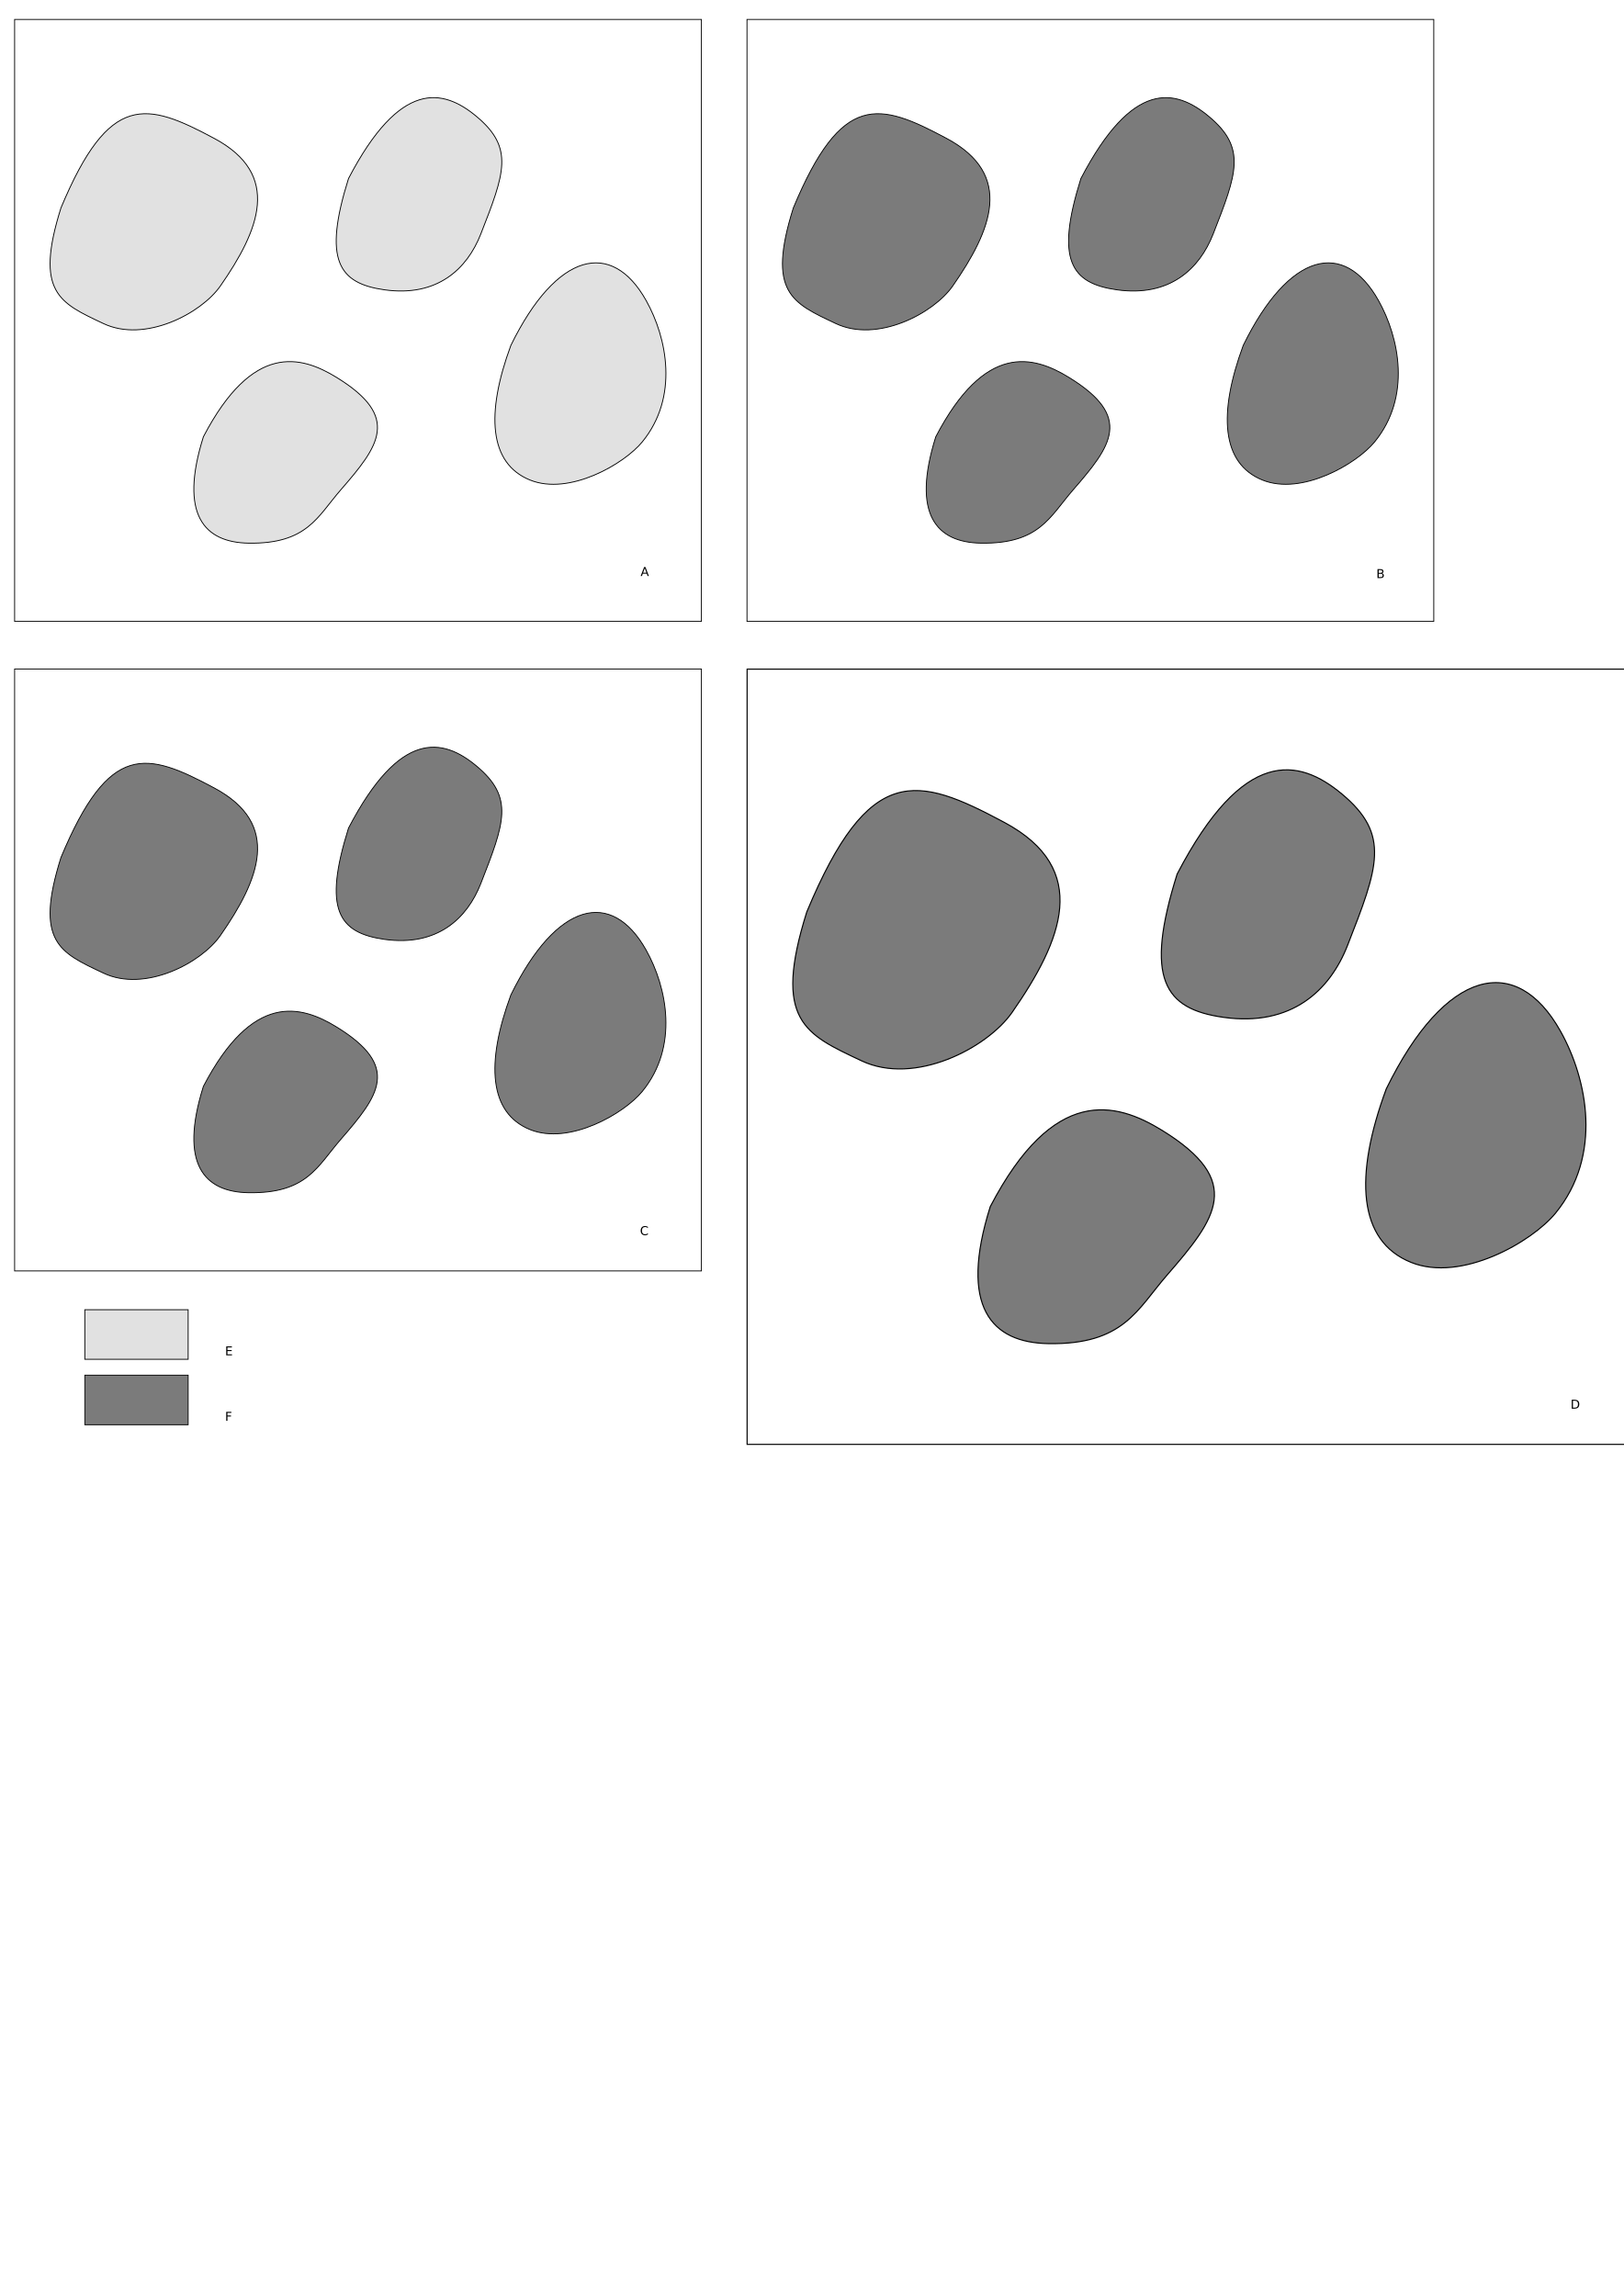
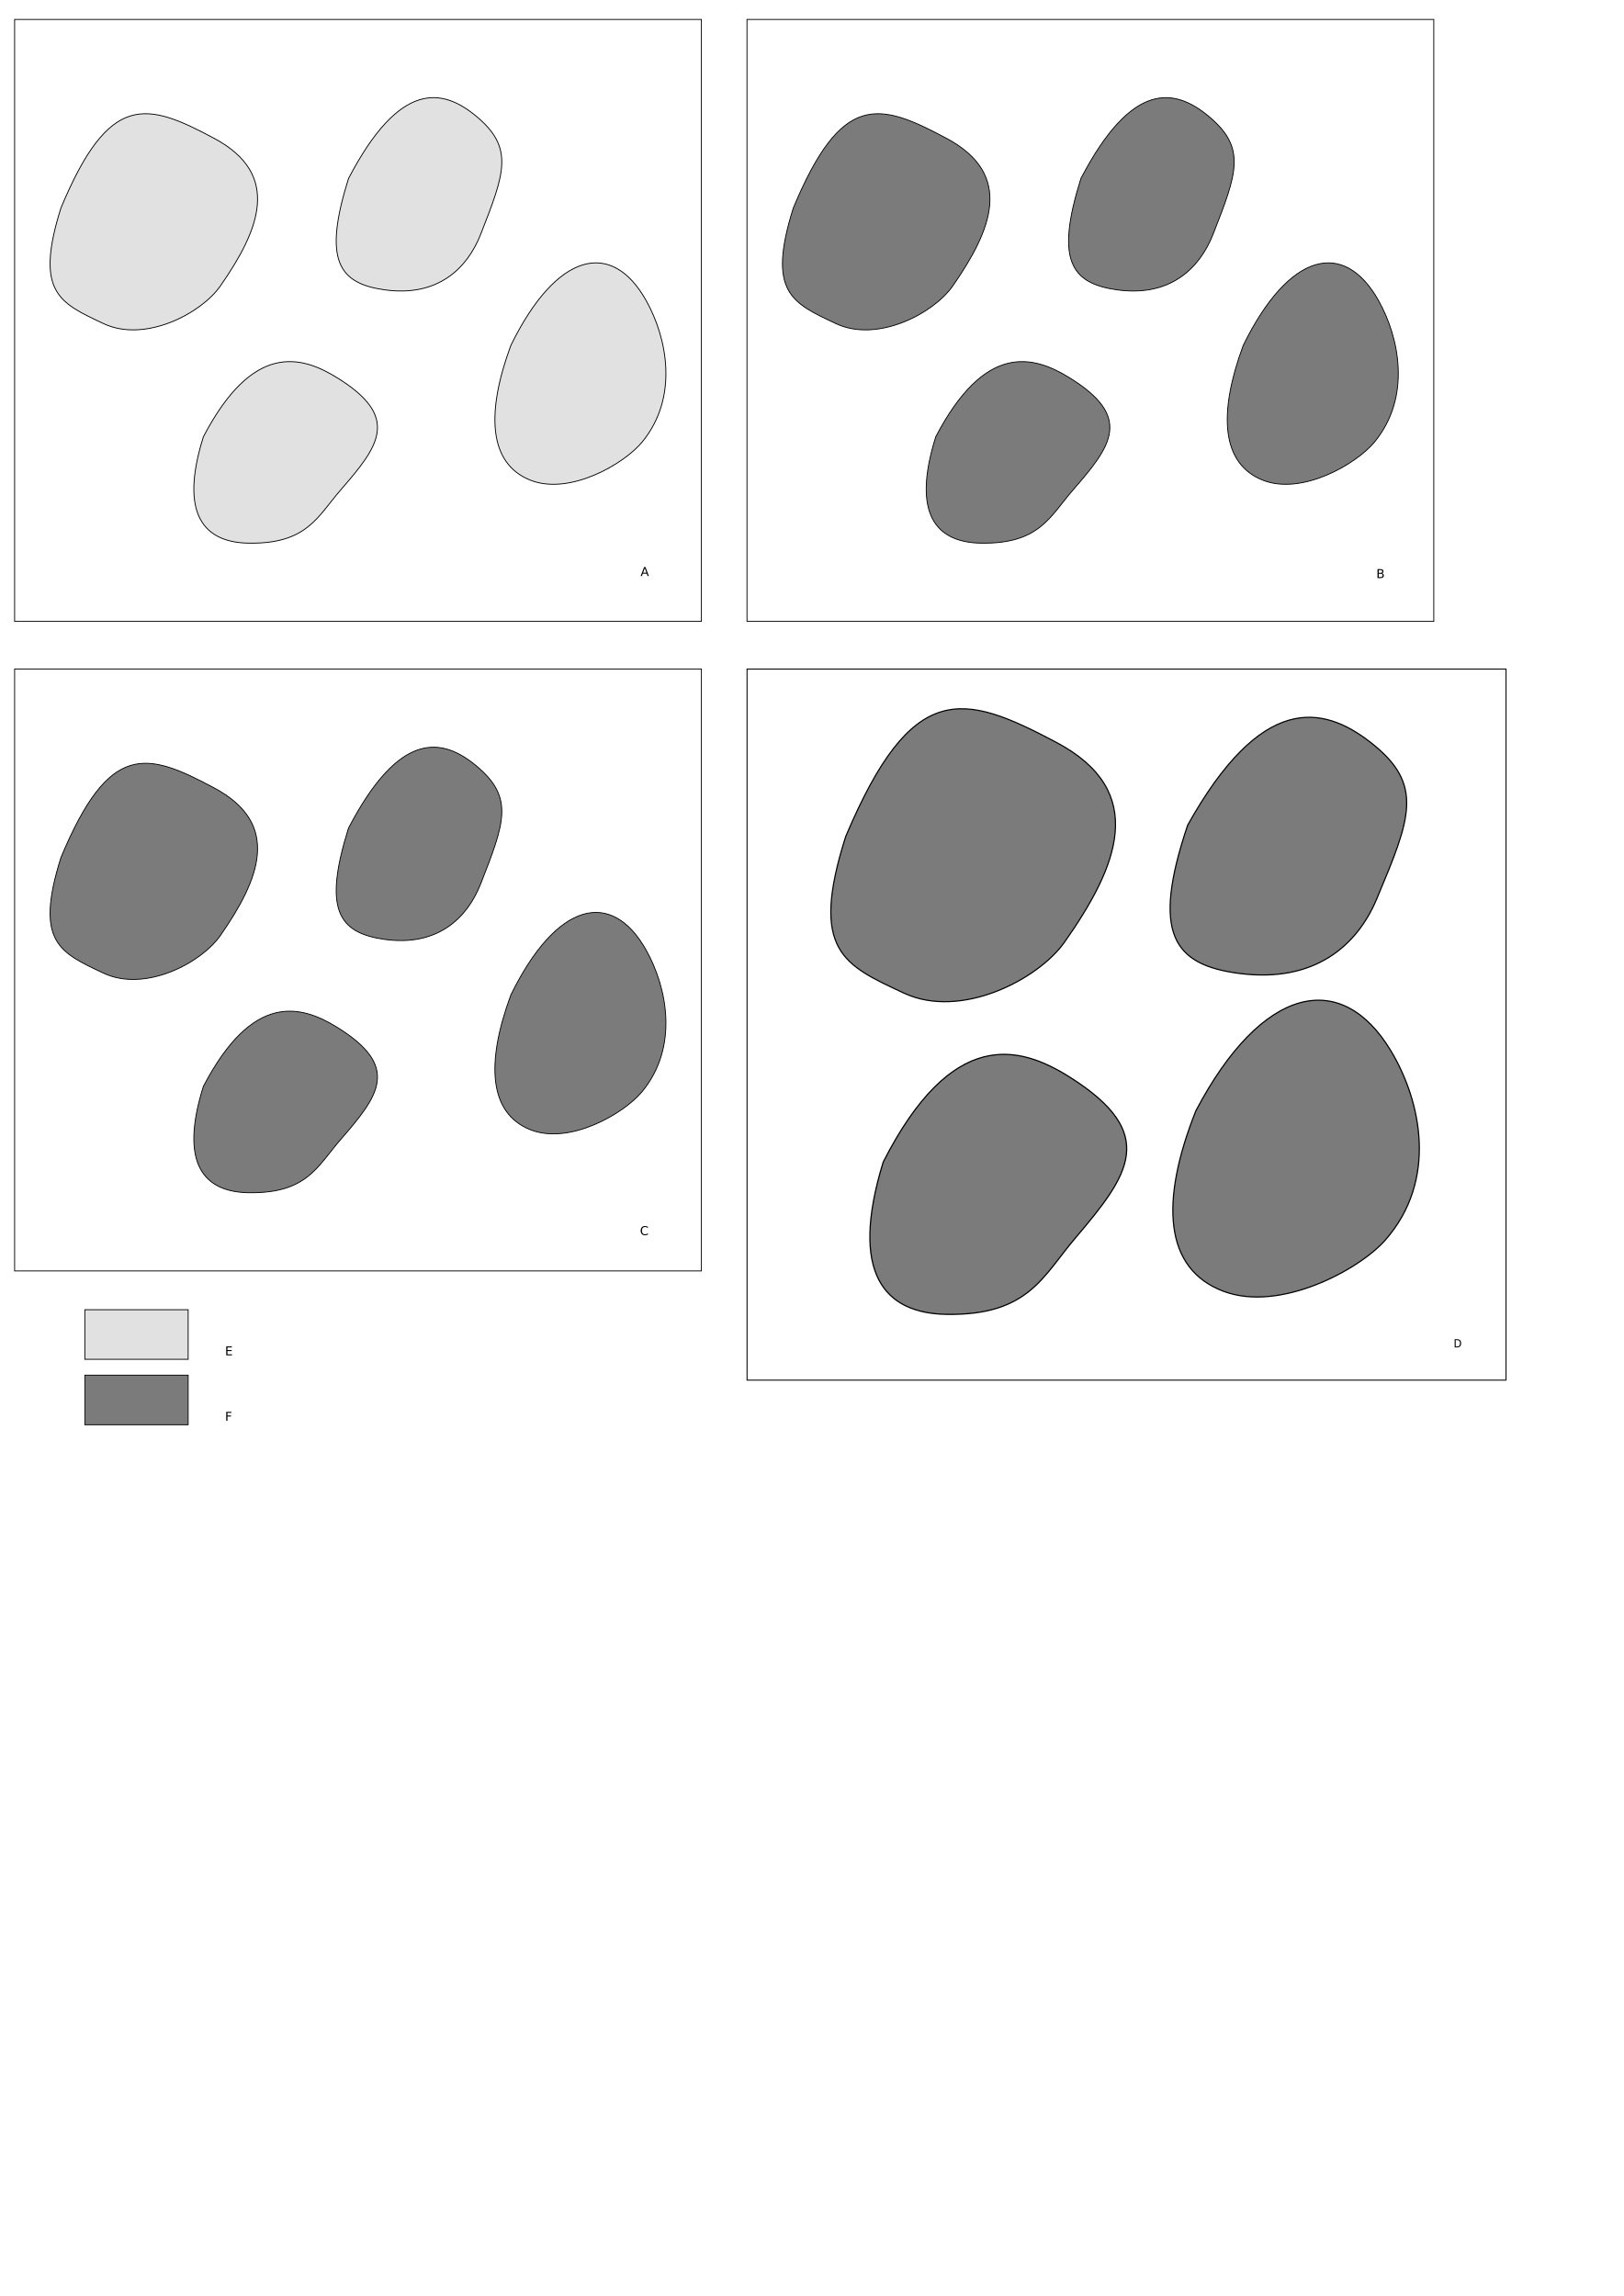
<svg xmlns="http://www.w3.org/2000/svg" width="1190.551pt" height="1683.78pt" id="svg2" version="1.0">
  <defs id="defs4" />
  <g id="layer1">
    <g id="g2341" transform="translate(-73.14286,48.57143)">
      <g style="opacity:1;color:#000000;fill:#7b7b7b;fill-opacity:1;fill-rule:evenodd;stroke:#000000;stroke-width:0.829px;stroke-linecap:butt;stroke-linejoin:miter;marker:none;marker-start:none;marker-mid:none;marker-end:none;stroke-miterlimit:4;stroke-dasharray:none;stroke-dashoffset:0;stroke-opacity:1;visibility:visible;display:inline;overflow:visible" id="g2325" transform="translate(812.7127,-43.10604)">
        <path id="path2327" d="M 36.012,197.887 C 83.385,84.191 119.626,94.376 185.949,129.906 C 252.272,165.436 229.769,219.679 191.87,274.159 C 173.079,301.172 117.968,330.059 77.464,310.873 C 34.973,290.746 9.956,280.791 36.012,197.887 z " style="color:#000000;fill:#7b7b7b;fill-opacity:1;fill-rule:evenodd;stroke:#000000;stroke-width:0.829px;stroke-linecap:butt;stroke-linejoin:miter;marker:none;marker-start:none;marker-mid:none;marker-end:none;stroke-miterlimit:4;stroke-dasharray:none;stroke-dashoffset:0;stroke-opacity:1;visibility:visible;display:inline;overflow:visible" />
        <path style="opacity:1;color:#000000;fill:#7b7b7b;fill-opacity:1;fill-rule:evenodd;stroke:#000000;stroke-width:0.829px;stroke-linecap:butt;stroke-linejoin:miter;marker:none;marker-start:none;marker-mid:none;marker-end:none;stroke-miterlimit:4;stroke-dasharray:none;stroke-dashoffset:0;stroke-opacity:1;visibility:visible;display:inline;overflow:visible" d="M 317.147,169.119 C 367.548,72.422 409.361,80.865 442.351,108.455 C 479.221,139.29 469.745,163.895 446.456,223.396 C 433.153,257.387 404.038,285.2 352.268,277.902 C 307.443,271.583 292.061,248.939 317.147,169.119 z " id="path2329" />
        <path id="path2331" d="M 175.271,421.646 C 223.448,329.216 270.631,342.098 305.633,363.659 C 368.343,402.289 347.077,430.386 309.557,473.529 C 286.66,499.856 276.639,526.502 219.524,525.63 C 176.258,524.969 151.292,497.945 175.271,421.646 z " style="opacity:1;color:#000000;fill:#7b7b7b;fill-opacity:1;fill-rule:evenodd;stroke:#000000;stroke-width:0.829px;stroke-linecap:butt;stroke-linejoin:miter;marker:none;marker-start:none;marker-mid:none;marker-end:none;stroke-miterlimit:4;stroke-dasharray:none;stroke-dashoffset:0;stroke-opacity:1;visibility:visible;display:inline;overflow:visible" />
        <path style="opacity:1;color:#000000;fill:#7b7b7b;fill-opacity:1;fill-rule:evenodd;stroke:#000000;stroke-width:0.829px;stroke-linecap:butt;stroke-linejoin:miter;marker:none;marker-start:none;marker-mid:none;marker-end:none;stroke-miterlimit:4;stroke-dasharray:none;stroke-dashoffset:0;stroke-opacity:1;visibility:visible;display:inline;overflow:visible" d="M 475.876,332.256 C 520.653,240.749 574.561,228.376 608.19,288.513 C 628.563,324.945 640.205,382.706 604.384,426.553 C 586.622,448.295 532.966,479.38 494.682,463.938 C 454.521,447.739 451.249,398.981 475.876,332.256 z " id="path2333" />
      </g>
      <rect style="opacity:1;color:#000000;fill:none;fill-opacity:1;fill-rule:evenodd;stroke:#000000;stroke-width:0.829;stroke-linecap:butt;stroke-linejoin:miter;marker:none;marker-start:none;marker-mid:none;marker-end:none;stroke-miterlimit:4;stroke-dasharray:none;stroke-dashoffset:0;stroke-opacity:1;visibility:visible;display:inline;overflow:visible" id="rect2335" width="671.429" height="588.571" x="803.429" y="-29.561" />
    </g>
-     <g id="g3294" transform="matrix(1.287929,0,0,1.287929,-304.3541,692.3452)">
-       <g style="opacity:1;color:#000000;fill:#7b7b7b;fill-opacity:1;fill-rule:evenodd;stroke:#000000;stroke-width:0.829px;stroke-linecap:butt;stroke-linejoin:miter;marker:none;marker-start:none;marker-mid:none;marker-end:none;stroke-miterlimit:4;stroke-dasharray:none;stroke-dashoffset:0;stroke-opacity:1;visibility:visible;display:inline;overflow:visible" id="g3296" transform="translate(812.7127,-43.10604)">
-         <path id="path3298" d="M 36.012,197.887 C 83.385,84.191 119.626,94.376 185.949,129.906 C 252.272,165.436 229.769,219.679 191.87,274.159 C 173.079,301.172 117.968,330.059 77.464,310.873 C 34.973,290.746 9.956,280.791 36.012,197.887 z " style="color:#000000;fill:#7b7b7b;fill-opacity:1;fill-rule:evenodd;stroke:#000000;stroke-width:0.829px;stroke-linecap:butt;stroke-linejoin:miter;marker:none;marker-start:none;marker-mid:none;marker-end:none;stroke-miterlimit:4;stroke-dasharray:none;stroke-dashoffset:0;stroke-opacity:1;visibility:visible;display:inline;overflow:visible" />
-         <path style="opacity:1;color:#000000;fill:#7b7b7b;fill-opacity:1;fill-rule:evenodd;stroke:#000000;stroke-width:0.829px;stroke-linecap:butt;stroke-linejoin:miter;marker:none;marker-start:none;marker-mid:none;marker-end:none;stroke-miterlimit:4;stroke-dasharray:none;stroke-dashoffset:0;stroke-opacity:1;visibility:visible;display:inline;overflow:visible" d="M 317.147,169.119 C 367.548,72.422 409.361,80.865 442.351,108.455 C 479.221,139.29 469.745,163.895 446.456,223.396 C 433.153,257.387 404.038,285.2 352.268,277.902 C 307.443,271.583 292.061,248.939 317.147,169.119 z " id="path3300" />
-         <path id="path3302" d="M 175.271,421.646 C 223.448,329.216 270.631,342.098 305.633,363.659 C 368.343,402.289 347.077,430.386 309.557,473.529 C 286.66,499.856 276.639,526.502 219.524,525.63 C 176.258,524.969 151.292,497.945 175.271,421.646 z " style="opacity:1;color:#000000;fill:#7b7b7b;fill-opacity:1;fill-rule:evenodd;stroke:#000000;stroke-width:0.829px;stroke-linecap:butt;stroke-linejoin:miter;marker:none;marker-start:none;marker-mid:none;marker-end:none;stroke-miterlimit:4;stroke-dasharray:none;stroke-dashoffset:0;stroke-opacity:1;visibility:visible;display:inline;overflow:visible" />
-         <path style="opacity:1;color:#000000;fill:#7b7b7b;fill-opacity:1;fill-rule:evenodd;stroke:#000000;stroke-width:0.829px;stroke-linecap:butt;stroke-linejoin:miter;marker:none;marker-start:none;marker-mid:none;marker-end:none;stroke-miterlimit:4;stroke-dasharray:none;stroke-dashoffset:0;stroke-opacity:1;visibility:visible;display:inline;overflow:visible" d="M 475.876,332.256 C 520.653,240.749 574.561,228.376 608.19,288.513 C 628.563,324.945 640.205,382.706 604.384,426.553 C 586.622,448.295 532.966,479.38 494.682,463.938 C 454.521,447.739 451.249,398.981 475.876,332.256 z " id="path3304" />
-       </g>
-       <rect style="opacity:1;color:#000000;fill:none;fill-opacity:1;fill-rule:evenodd;stroke:#000000;stroke-width:0.829;stroke-linecap:butt;stroke-linejoin:miter;marker:none;marker-start:none;marker-mid:none;marker-end:none;stroke-miterlimit:4;stroke-dasharray:none;stroke-dashoffset:0;stroke-opacity:1;visibility:visible;display:inline;overflow:visible" id="rect3306" width="671.429" height="588.571" x="803.429" y="-29.561" />
-     </g>
+     <path id="path3298" d="M 826.811,817.925 C 891.813,663.841 941.541,677.644 1032.544,725.796 C 1123.549,773.947 1092.672,847.458 1040.67,921.29 C 1014.885,957.899 939.265,997.048 883.688,971.046 C 825.385,943.769 791.059,930.278 826.811,817.925 z " style="color:#000000;fill:#7b7b7b;fill-opacity:1;fill-rule:evenodd;stroke:#000000;stroke-width:1.131px;stroke-linecap:butt;stroke-linejoin:miter;marker:none;marker-start:none;marker-mid:none;marker-end:none;stroke-miterlimit:4;stroke-dasharray:none;stroke-dashoffset:0;stroke-opacity:1;visibility:visible;display:inline;overflow:visible" />
+     <path style="color:#000000;fill:#7b7b7b;fill-opacity:1;fill-rule:evenodd;stroke:#000000;stroke-width:1.144px;stroke-linecap:butt;stroke-linejoin:miter;marker:none;marker-start:none;marker-mid:none;marker-end:none;stroke-miterlimit:4;stroke-dasharray:none;stroke-dashoffset:0;stroke-opacity:1;visibility:visible;display:inline;overflow:visible" d="M 1161.126,806.805 C 1233.132,677.921 1292.867,689.175 1340,725.949 C 1392.674,767.047 1379.136,799.842 1345.864,879.149 C 1326.858,924.454 1285.262,961.525 1211.302,951.798 C 1147.262,943.376 1125.286,913.194 1161.126,806.805 z " id="path3300" />
+     <path id="path3302" d="M 863.471,1136.251 C 930.859,1003.874 996.856,1022.323 1045.814,1053.203 C 1133.531,1108.528 1103.786,1148.768 1051.303,1210.556 C 1019.277,1248.262 1005.26,1286.424 925.37,1285.175 C 864.852,1284.229 829.929,1245.524 863.471,1136.251 z " style="color:#000000;fill:#7b7b7b;fill-opacity:1;fill-rule:evenodd;stroke:#000000;stroke-width:1.173px;stroke-linecap:butt;stroke-linejoin:miter;marker:none;marker-start:none;marker-mid:none;marker-end:none;stroke-miterlimit:4;stroke-dasharray:none;stroke-dashoffset:0;stroke-opacity:1;visibility:visible;display:inline;overflow:visible" />
+     <path style="color:#000000;fill:#7b7b7b;fill-opacity:1;fill-rule:evenodd;stroke:#000000;stroke-width:1.152px;stroke-linecap:butt;stroke-linejoin:miter;marker:none;marker-start:none;marker-mid:none;marker-end:none;stroke-miterlimit:4;stroke-dasharray:none;stroke-dashoffset:0;stroke-opacity:1;visibility:visible;display:inline;overflow:visible" d="M 1169.12,1086.163 C 1233.653,963.514 1311.347,946.93 1359.814,1027.532 C 1389.176,1076.363 1405.955,1153.782 1354.329,1212.551 C 1328.73,1241.691 1251.399,1283.356 1196.224,1262.659 C 1138.342,1240.947 1133.627,1175.595 1169.12,1086.163 z " id="path3304" />
+     <rect y="654.212" x="730.345" height="695.302" width="742.016" id="rect3306" style="color:#000000;fill:none;fill-opacity:1;fill-rule:evenodd;stroke:#000000;stroke-width:0.947;stroke-linecap:butt;stroke-linejoin:miter;marker:none;marker-start:none;marker-mid:none;marker-end:none;stroke-miterlimit:4;stroke-dasharray:none;stroke-dashoffset:0;stroke-opacity:1;visibility:visible;display:inline;overflow:visible" />
    <g id="g3368">
      <path id="path1430" d="M 59.582,203.353 C 106.955,89.656 143.196,99.842 209.519,135.372 C 275.841,170.902 253.339,225.144 215.44,279.624 C 196.649,306.637 141.538,335.525 101.033,316.338 C 58.543,296.211 33.526,286.256 59.582,203.353 z " style="fill:#e1e1e1;fill-opacity:1;fill-rule:evenodd;stroke:#000000;stroke-width:0.829px;stroke-linecap:butt;stroke-linejoin:miter;stroke-opacity:1" />
      <path style="color:#000000;fill:#e1e1e1;fill-opacity:1;fill-rule:evenodd;stroke:#000000;stroke-width:0.829px;stroke-linecap:butt;stroke-linejoin:miter;marker:none;marker-start:none;marker-mid:none;marker-end:none;stroke-miterlimit:4;stroke-dasharray:none;stroke-dashoffset:0;stroke-opacity:1;visibility:visible;display:inline;overflow:visible" d="M 340.717,174.584 C 391.118,77.887 432.93,86.33 465.921,113.921 C 502.791,144.755 493.315,169.36 470.026,228.862 C 456.723,262.853 427.607,290.666 375.838,283.368 C 331.013,277.049 315.631,254.404 340.717,174.584 z " id="path1432" />
      <path id="path1434" d="M 198.841,427.111 C 247.018,334.681 294.201,347.563 329.202,369.125 C 391.913,407.754 370.647,435.852 333.126,478.994 C 310.23,505.322 300.209,531.967 243.094,531.095 C 199.828,530.435 174.861,503.41 198.841,427.111 z " style="color:#000000;fill:#e1e1e1;fill-opacity:1;fill-rule:evenodd;stroke:#000000;stroke-width:0.829px;stroke-linecap:butt;stroke-linejoin:miter;marker:none;marker-start:none;marker-mid:none;marker-end:none;stroke-miterlimit:4;stroke-dasharray:none;stroke-dashoffset:0;stroke-opacity:1;visibility:visible;display:inline;overflow:visible" />
      <path style="color:#000000;fill:#e1e1e1;fill-opacity:1;fill-rule:evenodd;stroke:#000000;stroke-width:0.829px;stroke-linecap:butt;stroke-linejoin:miter;marker:none;marker-start:none;marker-mid:none;marker-end:none;stroke-miterlimit:4;stroke-dasharray:none;stroke-dashoffset:0;stroke-opacity:1;visibility:visible;display:inline;overflow:visible" d="M 499.446,337.722 C 544.222,246.214 598.131,233.841 631.76,293.978 C 652.133,330.41 663.775,388.171 627.954,432.019 C 610.192,453.76 556.536,484.846 518.252,469.404 C 478.091,453.204 474.819,404.446 499.446,337.722 z " id="path1436" />
      <rect y="19.01" x="14.286" height="588.571" width="671.429" id="rect1448" style="color:#000000;fill:none;fill-opacity:1;fill-rule:evenodd;stroke:#000000;stroke-width:0.829;stroke-linecap:butt;stroke-linejoin:miter;marker:none;marker-start:none;marker-mid:none;marker-end:none;stroke-miterlimit:4;stroke-dasharray:none;stroke-dashoffset:0;stroke-opacity:1;visibility:visible;display:inline;overflow:visible" />
      <text id="text3308" y="563.211" x="626.254" style="font-size:12px;font-style:normal;font-weight:normal;fill:#000000;fill-opacity:1;stroke:none;stroke-width:1px;stroke-linecap:butt;stroke-linejoin:miter;stroke-opacity:1;font-family:Bitstream Vera Sans" xml:space="preserve">
        <tspan y="563.211" x="626.254" id="tspan3310">A</tspan>
      </text>
    </g>
    <text xml:space="preserve" style="font-size:12px;font-style:normal;font-weight:normal;fill:#000000;fill-opacity:1;stroke:none;stroke-width:1px;stroke-linecap:butt;stroke-linejoin:miter;stroke-opacity:1;font-family:Bitstream Vera Sans" x="1345.523" y="565.252" id="text3312">
      <tspan id="tspan3314" x="1345.523" y="565.252">B</tspan>
    </text>
    <g id="g3377">
      <path id="path3256" d="M 59.582,838.496 C 106.955,724.799 143.196,734.985 209.519,770.515 C 275.841,806.045 253.339,860.287 215.44,914.767 C 196.648,941.78 141.538,970.667 101.033,951.481 C 58.542,931.354 33.526,921.399 59.582,838.496 z " style="color:#000000;fill:#7b7b7b;fill-opacity:1;fill-rule:evenodd;stroke:#000000;stroke-width:0.829px;stroke-linecap:butt;stroke-linejoin:miter;marker:none;marker-start:none;marker-mid:none;marker-end:none;stroke-miterlimit:4;stroke-dasharray:none;stroke-dashoffset:0;stroke-opacity:1;visibility:visible;display:inline;overflow:visible" />
      <path style="color:#000000;fill:#7b7b7b;fill-opacity:1;fill-rule:evenodd;stroke:#000000;stroke-width:0.829px;stroke-linecap:butt;stroke-linejoin:miter;marker:none;marker-start:none;marker-mid:none;marker-end:none;stroke-miterlimit:4;stroke-dasharray:none;stroke-dashoffset:0;stroke-opacity:1;visibility:visible;display:inline;overflow:visible" d="M 340.717,809.727 C 391.118,713.03 432.93,721.473 465.921,749.064 C 502.791,779.898 493.315,804.503 470.026,864.005 C 456.722,897.995 427.607,925.808 375.838,918.511 C 331.013,912.192 315.631,889.547 340.717,809.727 z " id="path3258" />
      <path id="path3260" d="M 198.841,1062.254 C 247.018,969.824 294.201,982.706 329.202,1004.268 C 391.913,1042.897 370.647,1070.995 333.126,1114.137 C 310.23,1140.465 300.209,1167.11 243.094,1166.238 C 199.828,1165.578 174.861,1138.553 198.841,1062.254 z " style="color:#000000;fill:#7b7b7b;fill-opacity:1;fill-rule:evenodd;stroke:#000000;stroke-width:0.829px;stroke-linecap:butt;stroke-linejoin:miter;marker:none;marker-start:none;marker-mid:none;marker-end:none;stroke-miterlimit:4;stroke-dasharray:none;stroke-dashoffset:0;stroke-opacity:1;visibility:visible;display:inline;overflow:visible" />
      <path style="color:#000000;fill:#7b7b7b;fill-opacity:1;fill-rule:evenodd;stroke:#000000;stroke-width:0.829px;stroke-linecap:butt;stroke-linejoin:miter;marker:none;marker-start:none;marker-mid:none;marker-end:none;stroke-miterlimit:4;stroke-dasharray:none;stroke-dashoffset:0;stroke-opacity:1;visibility:visible;display:inline;overflow:visible" d="M 499.446,972.865 C 544.222,881.357 598.131,868.984 631.76,929.121 C 652.133,965.553 663.775,1023.314 627.954,1067.161 C 610.192,1088.903 556.536,1119.988 518.252,1104.546 C 478.091,1088.347 474.819,1039.589 499.446,972.865 z " id="path3262" />
      <rect y="654.153" x="14.286" height="588.571" width="671.429" id="rect3264" style="color:#000000;fill:none;fill-opacity:1;fill-rule:evenodd;stroke:#000000;stroke-width:0.829;stroke-linecap:butt;stroke-linejoin:miter;marker:none;marker-start:none;marker-mid:none;marker-end:none;stroke-miterlimit:4;stroke-dasharray:none;stroke-dashoffset:0;stroke-opacity:1;visibility:visible;display:inline;overflow:visible" />
      <text id="text3316" y="1207.709" x="625.674" style="font-size:12px;font-style:normal;font-weight:normal;fill:#000000;fill-opacity:1;stroke:none;stroke-width:1px;stroke-linecap:butt;stroke-linejoin:miter;stroke-opacity:1;font-family:Bitstream Vera Sans" xml:space="preserve">
        <tspan y="1207.709" x="625.674" id="tspan3318">C</tspan>
      </text>
    </g>
-     <text xml:space="preserve" style="font-size:12px;font-style:normal;font-weight:normal;fill:#000000;fill-opacity:1;stroke:none;stroke-width:1px;stroke-linecap:butt;stroke-linejoin:miter;stroke-opacity:1;font-family:Bitstream Vera Sans" x="1535.432" y="1377.415" id="text3320">
-       <tspan id="tspan3322" x="1535.432" y="1377.415">D</tspan>
+     <text xml:space="preserve" style="font-size:10.646px;font-style:normal;font-weight:normal;fill:#000000;fill-opacity:1;stroke:none;stroke-width:1px;stroke-linecap:butt;stroke-linejoin:miter;stroke-opacity:1;font-family:Bitstream Vera Sans" x="1469.294" y="1274.301" id="text3320" transform="scale(0.9672074,1.033904)">
+       <tspan id="tspan3322" x="1469.294" y="1274.301">D</tspan>
    </text>
    <rect style="opacity:1;color:#000000;fill:#e1e1e1;fill-opacity:1;fill-rule:evenodd;stroke:#000000;stroke-width:0.829px;stroke-linecap:butt;stroke-linejoin:miter;marker:none;marker-start:none;marker-mid:none;marker-end:none;stroke-miterlimit:4;stroke-dasharray:none;stroke-dashoffset:0;stroke-opacity:1;visibility:visible;display:inline;overflow:visible" id="rect3342" width="101.015" height="48.487" x="82.934" y="1280.643" />
    <rect y="1344.643" x="82.934" height="48.487" width="101.015" id="rect3346" style="opacity:1;color:#000000;fill:#7b7b7b;fill-opacity:1;fill-rule:evenodd;stroke:#000000;stroke-width:0.829px;stroke-linecap:butt;stroke-linejoin:miter;marker:none;marker-start:none;marker-mid:none;marker-end:none;stroke-miterlimit:4;stroke-dasharray:none;stroke-dashoffset:0;stroke-opacity:1;visibility:visible;display:inline;overflow:visible" />
    <text xml:space="preserve" style="font-size:12px;font-style:normal;font-weight:normal;fill:#000000;fill-opacity:1;stroke:none;stroke-width:1px;stroke-linecap:butt;stroke-linejoin:miter;stroke-opacity:1;font-family:Bitstream Vera Sans" x="220" y="1325.261" id="text3386">
      <tspan id="tspan3388" x="220" y="1325.261">E</tspan>
    </text>
    <text xml:space="preserve" style="font-size:12px;font-style:normal;font-weight:normal;fill:#000000;fill-opacity:1;stroke:none;stroke-width:1px;stroke-linecap:butt;stroke-linejoin:miter;stroke-opacity:1;font-family:Bitstream Vera Sans" x="220" y="1389.261" id="text3390">
      <tspan id="tspan3392" x="220" y="1389.261">F</tspan>
    </text>
  </g>
</svg>
